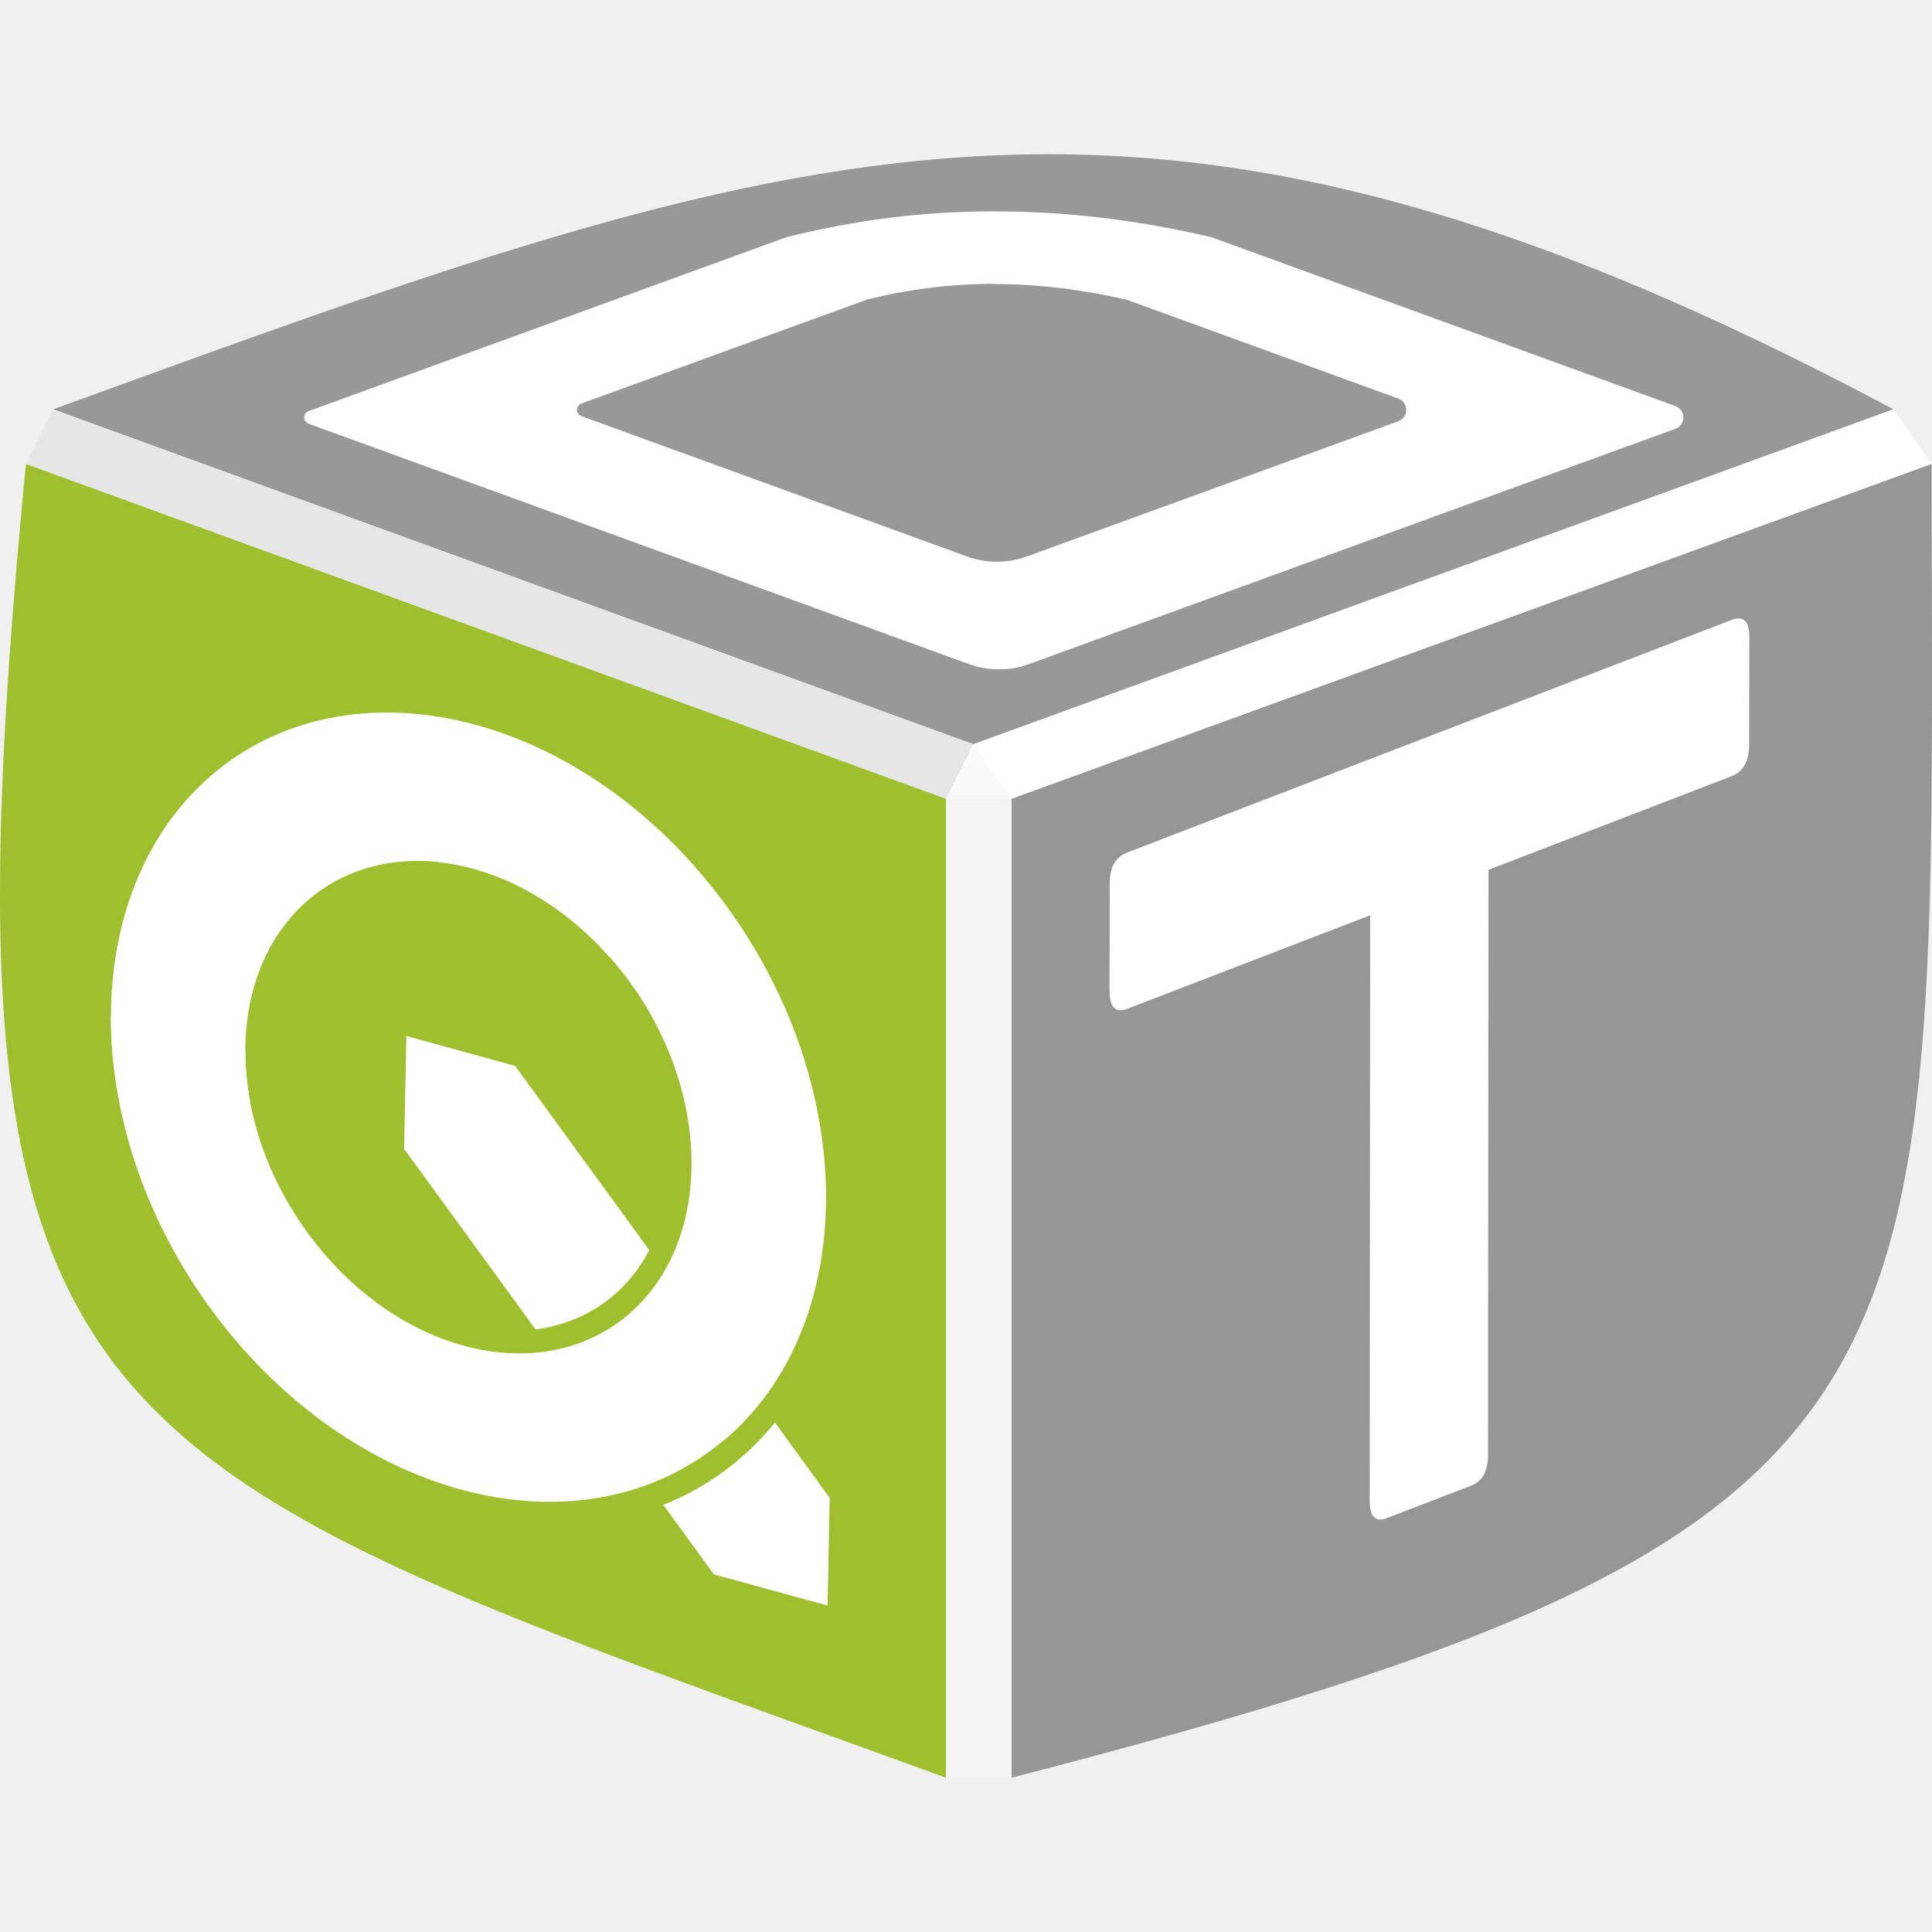
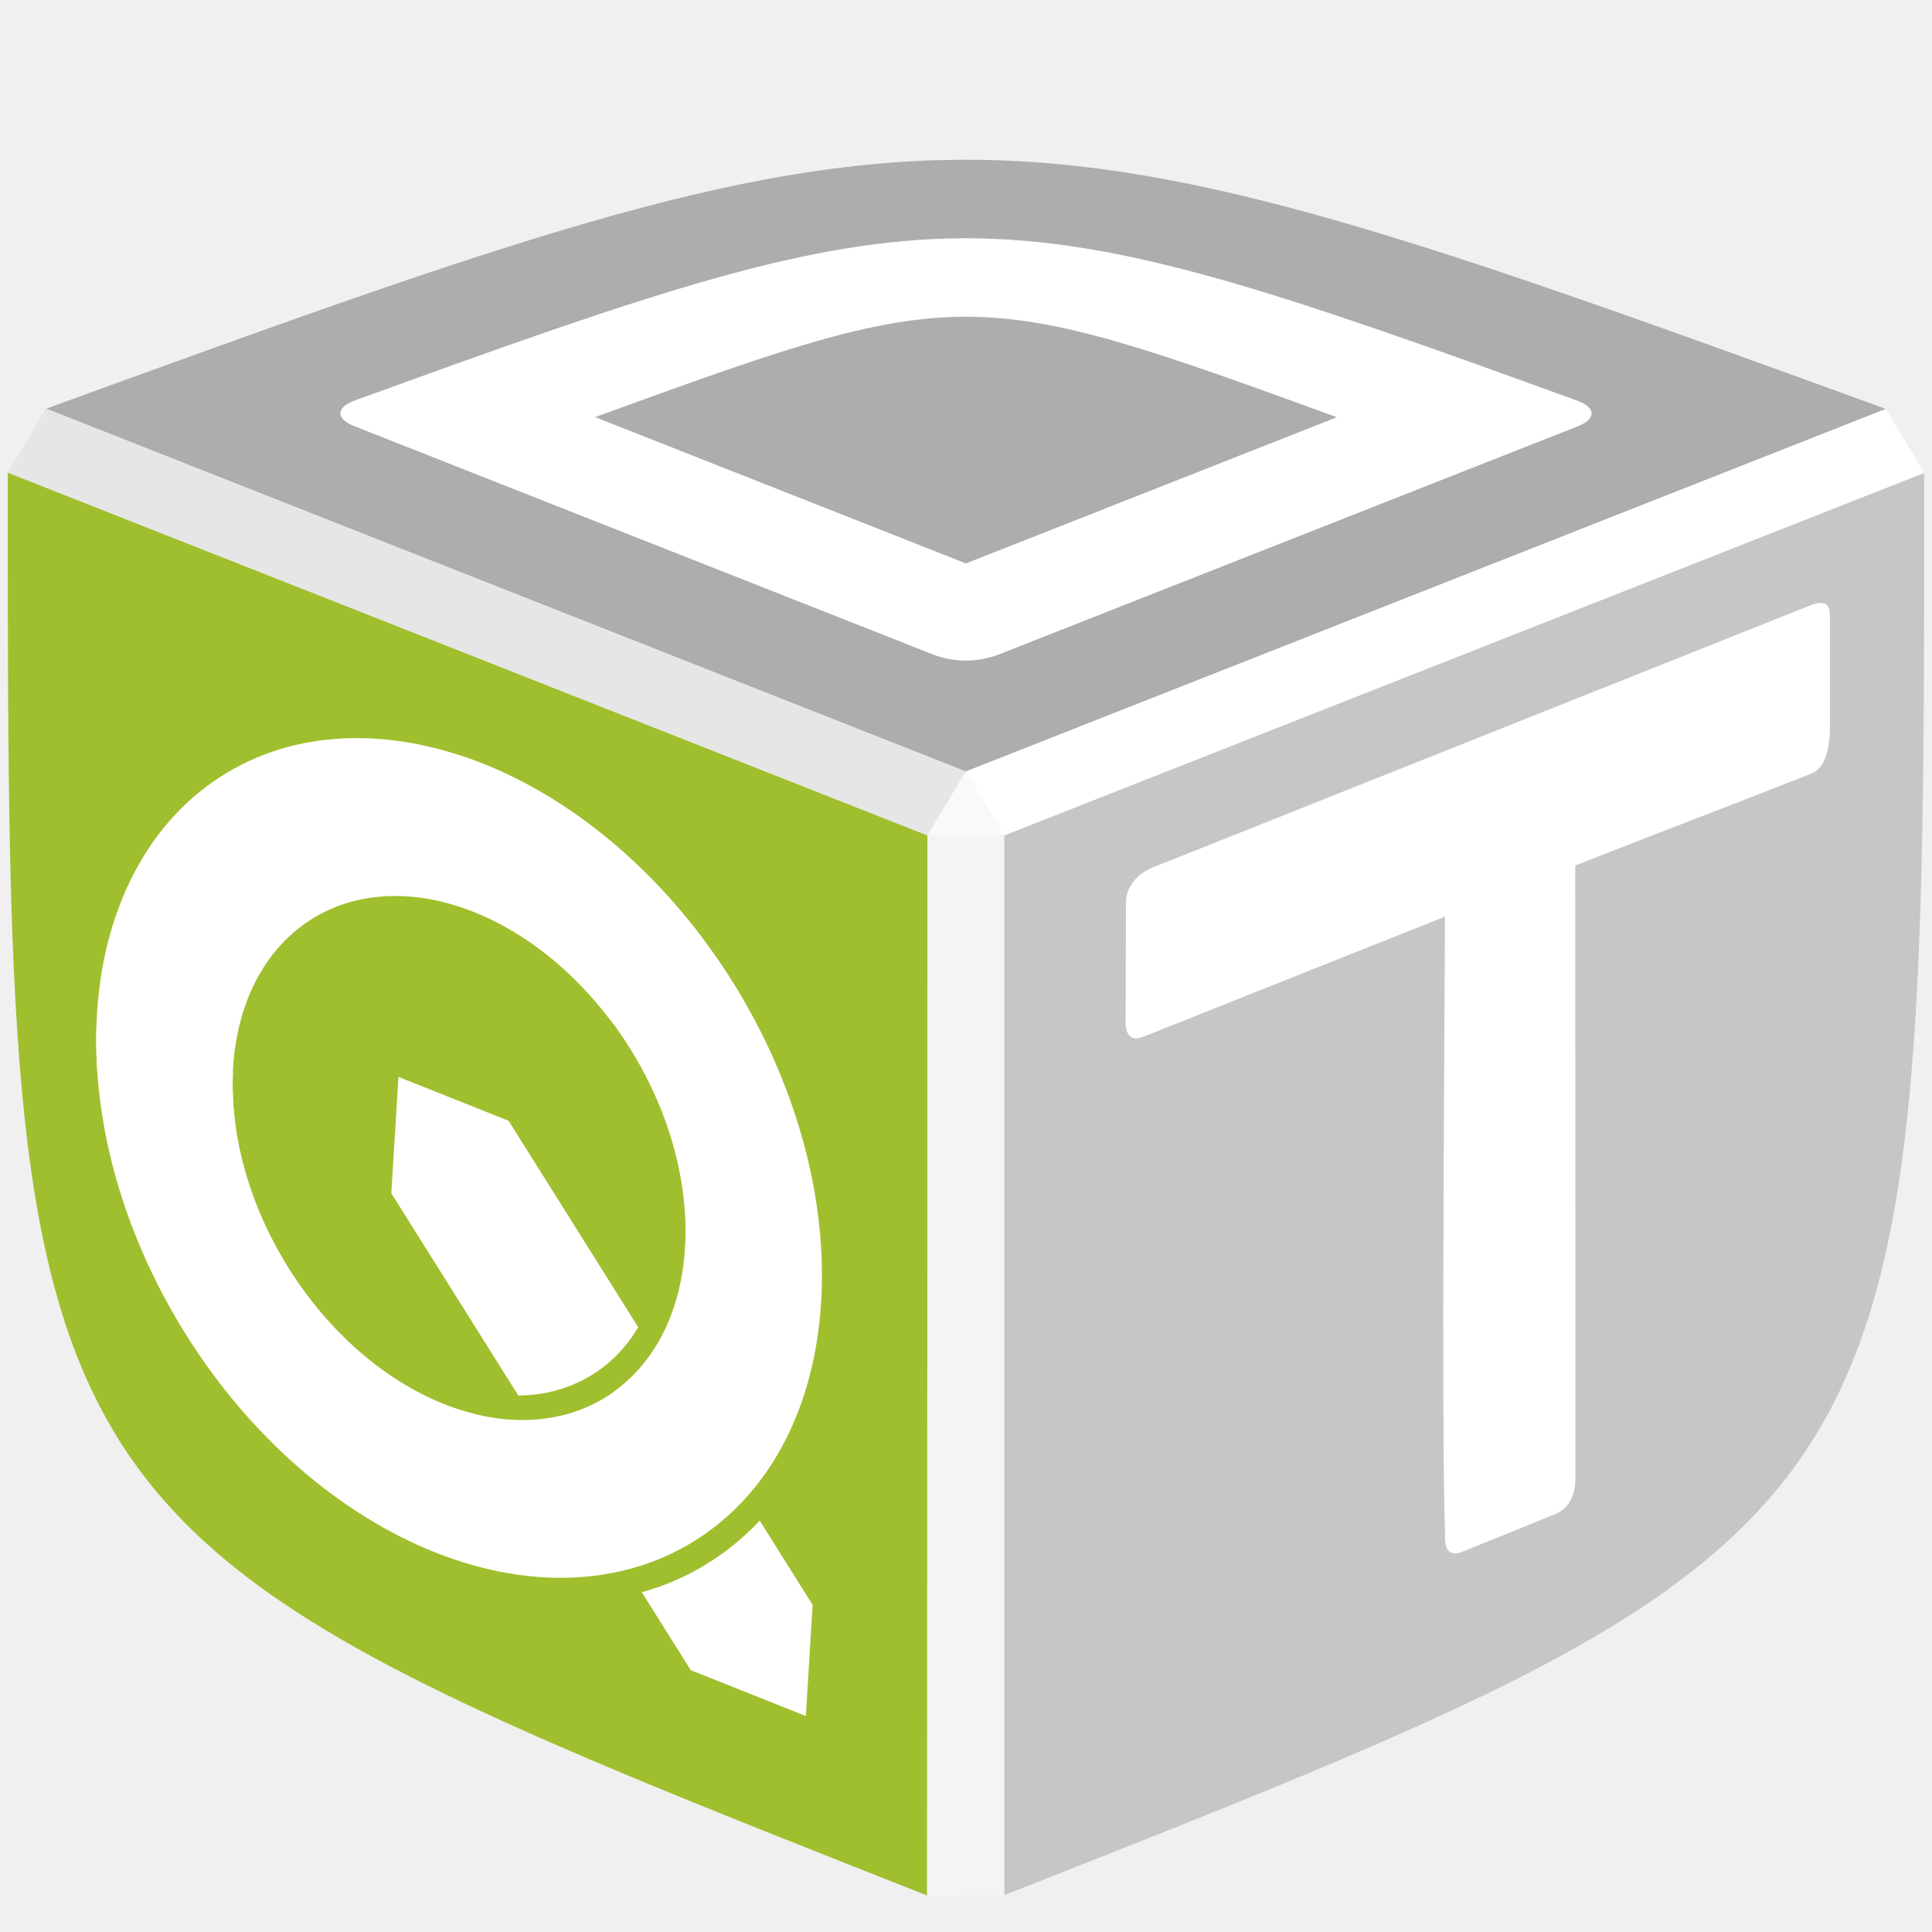
- <svg xmlns="http://www.w3.org/2000/svg" xmlns:xlink="http://www.w3.org/1999/xlink" width="200mm" height="200mm" viewBox="0 0 200 200" version="1.1" id="svg5" xml:space="preserve">
+ <svg xmlns="http://www.w3.org/2000/svg" xmlns:xlink="http://www.w3.org/1999/xlink" width="160mm" height="160mm" viewBox="0 0 160 160" version="1.1" id="svg5" xml:space="preserve">
  <defs id="defs2">
    <linearGradient id="linearGradient10930">
      <stop style="stop-color:#000000;stop-opacity:1;" offset="0" id="stop10926" />
      <stop style="stop-color:#000000;stop-opacity:0;" offset="1" id="stop10928" />
    </linearGradient>
    <linearGradient xlink:href="#linearGradient10930" id="linearGradient10932" x1="2.66" y1="426.369" x2="110.829" y2="426.369" gradientUnits="userSpaceOnUse" />
    <linearGradient id="a" gradientUnits="userSpaceOnUse" x1="9.5" x2="15.5" y1="15.5" y2="23.5" gradientTransform="matrix(1.388123,-0.8988725,1.697224,0.7914377,1062.178,1617.112)">
      <stop offset="0" stop-color="#fef5af" id="stop241807" />
      <stop offset=".199" stop-color="#fbe741" id="stop241809" />
      <stop offset=".713" stop-color="#fbe21e" id="stop241811" />
      <stop offset="1" stop-color="#e3ca04" id="stop241813" />
    </linearGradient>
  </defs>
  <g id="layer1">
-     <g id="g1" transform="matrix(1.093308,0,0,1.093308,-963.9391,-6561.174)">
-       <path style="fill:#989898;fill-opacity:1;stroke:none;stroke-width:0.258px;stroke-linecap:butt;stroke-linejoin:miter;stroke-opacity:1" d="m 973.831,6071.68 87.126,-31.711 c -71.158,-37.936 -103.065,-25.908 -174.251,0 z" id="path25146-3-9-2-7-8-2-9-2-6-4-7-0-4-7-4-3-3-2-2" />
-       <path style="fill:#969696;fill-opacity:1;stroke:none;stroke-width:0.258px;stroke-linecap:butt;stroke-linejoin:miter;stroke-opacity:1" d="m 977.446,6076.844 v 78.058 14.636 c 91.416,-23.617 87.125,-36.253 87.125,-124.405 z" id="path25152-1-1-8-8-0-8-3-4-8-9-9-1-8-5-9-6-6-9-2" />
-       <path style="fill:#a0bf2e;fill-opacity:1;stroke:none;stroke-width:0.258px;stroke-linecap:butt;stroke-linejoin:miter;stroke-opacity:1" d="m 971.25,6076.844 -87.126,-31.711 c -9.077,93.98 4.292,94.256 87.126,124.405 z" id="path25154-0-2-5-6-8-0-8-7-1-7-2-2-1-6-1-7-7-1-8" />
-       <path style="fill:none;stroke:none;stroke-width:0.258px;stroke-linecap:butt;stroke-linejoin:miter;stroke-opacity:1" d="m 920.732,6122.532 13.404,-4.879 v -43.907 l -13.404,4.878 z" id="path223588-5-7-0-5-3-3-0-3-8-0-7-5-5-5-2-9" />
-       <path style="fill:none;stroke:none;stroke-width:0.258px;stroke-linecap:butt;stroke-linejoin:miter;stroke-opacity:1" d="m 960.944,6093.26 v 43.908 l 13.404,4.878 v -43.908 z" id="path224986-2-2-5-8-6-9-3-6-8-4-2-8-3-3-7-7" />
-       <path d="m 1045.622,6059.911 q 1.683,-0.648 1.683,1.621 l -0.014,10.153 q 0,2.381 -1.685,3.031 l -22.995,8.852 -0.046,55.417 q 0,2.279 -1.612,2.9 l -7.982,3.072 q -1.612,0.627 -1.61,-1.664 l 0.045,-55.417 -22.995,8.852 q -1.683,0.648 -1.683,-1.728 l 0.014,-10.15 q 0,-2.28 1.685,-2.928 z" style="font-size:22.667px;line-height:1.25;font-family:Conthrax;-inkscape-font-specification:'Conthrax, Normal';letter-spacing:0px;word-spacing:0px;fill:#ffffff;fill-opacity:1;stroke-width:0.141" id="path929-9-9-2-5-3-8-0-0-1-5-4-8-7-5-5-0-3" />
-       <path id="path13254-7-9-0-4-1-3-7-9-8-9-6-9-6" style="fill:#ffffff;fill-opacity:1;stroke:none;stroke-width:0.125px;stroke-linecap:butt;stroke-linejoin:miter;stroke-opacity:1" d="m 920.151,6099.307 -0.218,10.684 12.447,17.093 c 3.623,-0.455 6.842,-2.202 9.101,-4.978 0.633,-0.756 1.188,-1.62 1.668,-2.528 l -12.702,-17.441 z m 34.897,36.603 c -2.828,3.483 -6.438,6.156 -10.57,7.787 l 4.796,6.587 10.757,2.952 0.195,-10.204 z" />
-       <path id="path13107-7-6-6-8-3-0-6-5-4-5-3-0-4-2-2-3-1" style="fill:#ffffff;fill-opacity:1;stroke:none;stroke-width:1.501;stroke-linecap:round;stroke-linejoin:round;stop-color:#000000" d="m 924.543,6069.329 -1.156,13.526 a 24.857,19.313 56.739 0 1 17.718,11.069 24.857,19.313 56.739 0 1 0.023,31.791 v 0 c -4.062,3.444 -9.686,4.526 -15.558,2.917 -11.496,-3.163 -20.679,-15.572 -20.667,-27.928 l -6.117,-8.4 -6.613,5.147 c -0.045,19.813 14.688,39.727 33.126,44.796 9.343,2.558 18.339,0.865 24.87,-4.639 0.173,-0.214 -0.13,0.218 0.045,0 l -9.159,-2.387 c 4.6e-4,0 0,-0.218 0,-0.218 l -8.6e-4,0.218 9.159,2.389 a 39.834,30.95 56.739 0 0 -0.023,-50.973 39.834,30.95 56.739 0 0 -25.645,-17.285 z" />
-       <path id="path13107-7-6-6-5-4-3-9-7-6-1-2-2-7-9-6-2" style="fill:#ffffff;fill-opacity:1;stroke:none;stroke-width:1.501;stroke-linecap:round;stroke-linejoin:round;stop-color:#000000" d="m 948.223,6093.318 -0.724,-9.995 a 39.834,30.95 56.739 0 0 -47.233,-7.374 39.834,30.95 56.739 0 0 -7.794,26.448 l 12.905,3.269 a 24.857,19.313 56.739 0 1 4.576,-18.4 24.857,19.313 56.739 0 1 29.455,4.585 z" />
-       <path style="fill:#e6e6e6;stroke:none;stroke-width:0.258px;stroke-linecap:butt;stroke-linejoin:miter;stroke-opacity:1" d="m 886.706,6039.969 -2.582,5.164 87.126,31.711 2.582,-5.164 z" id="path20858-6-6-9-2-6-9" />
-       <path style="fill:#ffffff;fill-opacity:1;stroke:none;stroke-width:0.258px;stroke-linecap:butt;stroke-linejoin:miter;stroke-opacity:1" d="m 973.831,6071.68 3.614,5.164 87.125,-31.711 -3.614,-5.164 z" id="path20860-1-1-3-7-2-3" />
-       <path style="fill:#f9f9f9;stroke:none;stroke-width:0.258px;stroke-linecap:butt;stroke-linejoin:miter;stroke-opacity:1" d="m 971.25,6076.844 h 6.196 l -3.614,-5.164 z" id="path20862-3-0-6-0-6-1" />
-       <path style="fill:#f4f4f4;fill-opacity:1;stroke:none;stroke-width:0.258px;stroke-linecap:butt;stroke-linejoin:miter;stroke-opacity:1" d="m 971.25,6076.844 v 92.694 h 6.196 v -92.694 z" id="path20864-2-4-0-9-1-9" />
-       <path id="path1943-3-8-4" style="fill:#ffffff;fill-opacity:1;stroke:none;stroke-width:0.258px;stroke-linecap:butt;stroke-linejoin:miter;stroke-opacity:1" d="m 975.543,6021.228 c -6.289,0 -12.74,0.778 -19.393,2.439 l -45.264,16.475 a 0.639,0.639 0 0 0 0,1.189 l 62.521,22.758 a 8.329,8.329 0 0 0 5.697,0 l 61.22,-22.282 a 1.143,1.143 0 0 0 0,-2.139 l -43.962,-16 c -6.771,-1.577 -13.692,-2.472 -20.819,-2.439 z m 0.086,6.873 c 4.358,0 8.588,0.54 12.727,1.491 l 25.728,9.364 a 1.143,1.143 0 0 1 0,2.139 l -35.171,12.802 a 8.329,8.329 0 0 1 -5.697,0 l -36.473,-13.275 a 0.639,0.639 0 0 1 0,-1.21 l 27.03,-9.837 c 4.067,-1.015 8.011,-1.47 11.856,-1.491 z" />
+     <rect style="fill:#c6c6c6;fill-opacity:0;stroke:none;stroke-width:0.095;stroke-linecap:round;stroke-linejoin:round;stroke-opacity:0" id="rect57274" width="160" height="160" x="0" y="0" />
+     <path style="fill:#adadae;fill-opacity:1;stroke:none;stroke-width:0.252px;stroke-linecap:butt;stroke-linejoin:miter;stroke-opacity:1" d="M 79.986,63.893 156.181,33.867 C 80.625,6.367 79.376,6.345 3.82,33.845 Z" id="path25146-3-9-2-7-8-2-9-2-6-4-7-0-4-7-4-3-3-2-5" />
+     <path style="fill:#ffffff;fill-opacity:1;stroke:none;stroke-width:0.177px;stroke-linecap:butt;stroke-linejoin:miter;stroke-opacity:1" d="M 82.768,54.18 130.667,35.304 c 1.534,-0.604 1.521,-1.552 -0.028,-2.115 C 81.309,15.257 78.692,15.243 29.362,33.174 c -1.549,0.563 -1.562,1.511 -0.028,2.116 l 47.88,18.889 a 7.571,7.571 0.011 0 0 5.554,0.001 z" id="path25146-3-9-2-7-8-2-9-2-6-4-7-0-4-7-4-3-3-2-5-2" />
+     <path style="fill:#adadae;fill-opacity:1;stroke:none;stroke-width:0.102px;stroke-linecap:butt;stroke-linejoin:miter;stroke-opacity:1" d="M 79.995,46.66 110.718,34.552 C 80.252,23.463 79.749,23.455 49.283,34.543 Z" id="path25146-3-9-2-7-8-2-9-2-6-4-7-0-4-7-4-3-3-2-5-2-7" />
+     <path style="fill:#c6c6c6;fill-opacity:1;stroke:none;stroke-width:0.235px;stroke-linecap:butt;stroke-linejoin:miter;stroke-opacity:1" d="m 83.161,69.185 c 0,29.257 0,58.513 0,87.77 C 159.356,126.928 159.356,126.928 159.356,39.158 Z" id="path25152-1-1-8-8-0-8-3-4-8-9-9-1-8-5-9-6-6-9-3" />
+     <path style="fill:#a0bf2e;fill-opacity:1;stroke:none;stroke-width:0.235px;stroke-linecap:butt;stroke-linejoin:miter;stroke-opacity:1" d="M 76.811,69.185 C 51.423,59.169 26.034,49.153 0.645,39.137 0.617,126.929 0.617,126.929 76.782,156.977 Z" id="path25152-1-1-8-8-0-8-3-4-8-9-9-1-8-5-9-6-6-9-3-6" />
+     <path d="m 151.546,50.996 v 9.602 c -0.079,1.502 -0.406,3.008 -1.488,3.446 -8.37,3.305 -10.422,4.025 -19.6,7.632 l 0.009,50.93 c -0.076,1.437 -0.632,2.365 -1.667,2.785 l -7.687,3.117 c -1.034,0.419 -1.513,-0.089 -1.436,-1.527 -0.336,-7.822 -0.008,-46.718 -0.008,-51.072 l -24.946,9.935 c -1.081,0.438 -1.582,-0.094 -1.501,-1.596 l 0.024,-9.603 c 0.076,-1.437 1.15,-2.375 2.233,-2.813 l 54.012,-21.525 c 1.259,-0.548 2.049,-0.615 2.055,0.688 z" style="font-size:22.667px;line-height:1.25;font-family:Conthrax;-inkscape-font-specification:'Conthrax, Normal';letter-spacing:0px;word-spacing:0px;fill:#ffffff;fill-opacity:1;stroke-width:0.133" id="path929-9-9-2-5-3-8-0-0-1-5-4-8-7-5-5-0-0" />
+     <g id="g2749" transform="matrix(0.8743407,0.102224,-0.0361718,0.8820632,2.801699,7.873798)">
+       <path style="fill:none;stroke:none;stroke-width:0.265px;stroke-linecap:butt;stroke-linejoin:miter;stroke-opacity:1" d="m 38.765,111.561 13.737,-5 v -45 l -13.737,5 z" id="path223588-5-7-0-5-3-3-0-3-8-0-7-5-5-5-2-5" />
+       <path id="path13254-7-9-0-4-1-3-7-9-8-9-6-9-6" style="fill:#ffffff;fill-opacity:1;stroke:none;stroke-width:0.129px;stroke-linecap:butt;stroke-linejoin:miter;stroke-opacity:1" d="m 38.169,87.757 -0.225,10.952 12.757,17.517 c 3.713,-0.469 7.012,-2.257 9.328,-5.103 0.649,-0.786 1.218,-1.656 1.709,-2.59 L 48.72,90.657 Z m 35.765,37.514 c -2.898,3.57 -6.598,6.309 -10.833,7.982 l 4.915,6.75 11.025,3.025 0.209,-10.458 z" />
+       <path id="path13107-7-6-6-8-3-0-6-5-4-5-3-0-4-2-2-3-2" style="fill:#ffffff;fill-opacity:1;stroke:none;stroke-width:1.538;stroke-linecap:round;stroke-linejoin:round;stop-color:#000000" d="m 42.67,57.034 -1.184,13.861 a 25.476,19.794 56.739 0 1 18.159,11.344 25.476,19.794 56.739 0 1 0.032,32.582 v 0.021 c -4.163,3.53 -9.927,4.64 -15.945,2.989 -11.782,-3.242 -21.193,-15.96 -21.182,-28.623 l -6.269,-8.61 -6.778,5.276 c -0.039,20.306 15.053,40.714 33.95,45.91 9.575,2.621 18.795,0.891 25.488,-4.754 0.183,-0.154 -0.137,0.12 0.042,-0.04 l -9.386,-2.449 c 5e-4,-0.026 0,-0.13 0,-0.158 l -10e-4,0.158 9.386,2.449 a 40.825,31.72 56.739 0 0 -0.031,-52.241 40.825,31.72 56.739 0 0 -26.283,-17.714 z" />
+       <path id="path13107-7-6-6-5-4-3-9-7-6-1-2-2-7-9-6-9" style="fill:#ffffff;fill-opacity:1;stroke:none;stroke-width:1.538;stroke-linecap:round;stroke-linejoin:round;stop-color:#000000" d="m 66.939,81.619 -0.741,-10.244 a 40.825,31.72 56.739 0 0 -48.409,-7.557 40.825,31.72 56.739 0 0 -7.988,27.106 l 13.226,3.351 a 25.476,19.794 56.739 0 1 4.69,-18.857 25.476,19.794 56.739 0 1 30.188,4.699 z" />
    </g>
+     <path style="fill:#e6e6e6;fill-opacity:1;stroke-width:0.095;stroke-linecap:round;stroke-linejoin:round" d="m 3.82,33.845 -3.175,5.292 76.166,30.048 3.175,-5.292 z" id="path3157" />
+     <path style="fill:#f9f9f9;fill-opacity:1;stroke-width:0.095;stroke-linecap:round;stroke-linejoin:round" d="m 79.986,63.893 3.175,5.292 h -6.35 z" id="path3159" />
+     <path style="fill:#f4f4f4;fill-opacity:1;stroke-width:0.095;stroke-linecap:round;stroke-linejoin:round" d="m 83.161,69.185 h -6.35 l -0.029,87.792 6.379,-0.022 z" id="path3161" />
+     <path style="fill:#ffffff;fill-opacity:1;stroke-width:0.095;stroke-linecap:round;stroke-linejoin:round" d="M 79.986,63.893 156.181,33.867 159.356,39.158 83.161,69.185 Z" id="path3793" />
  </g>
</svg>
